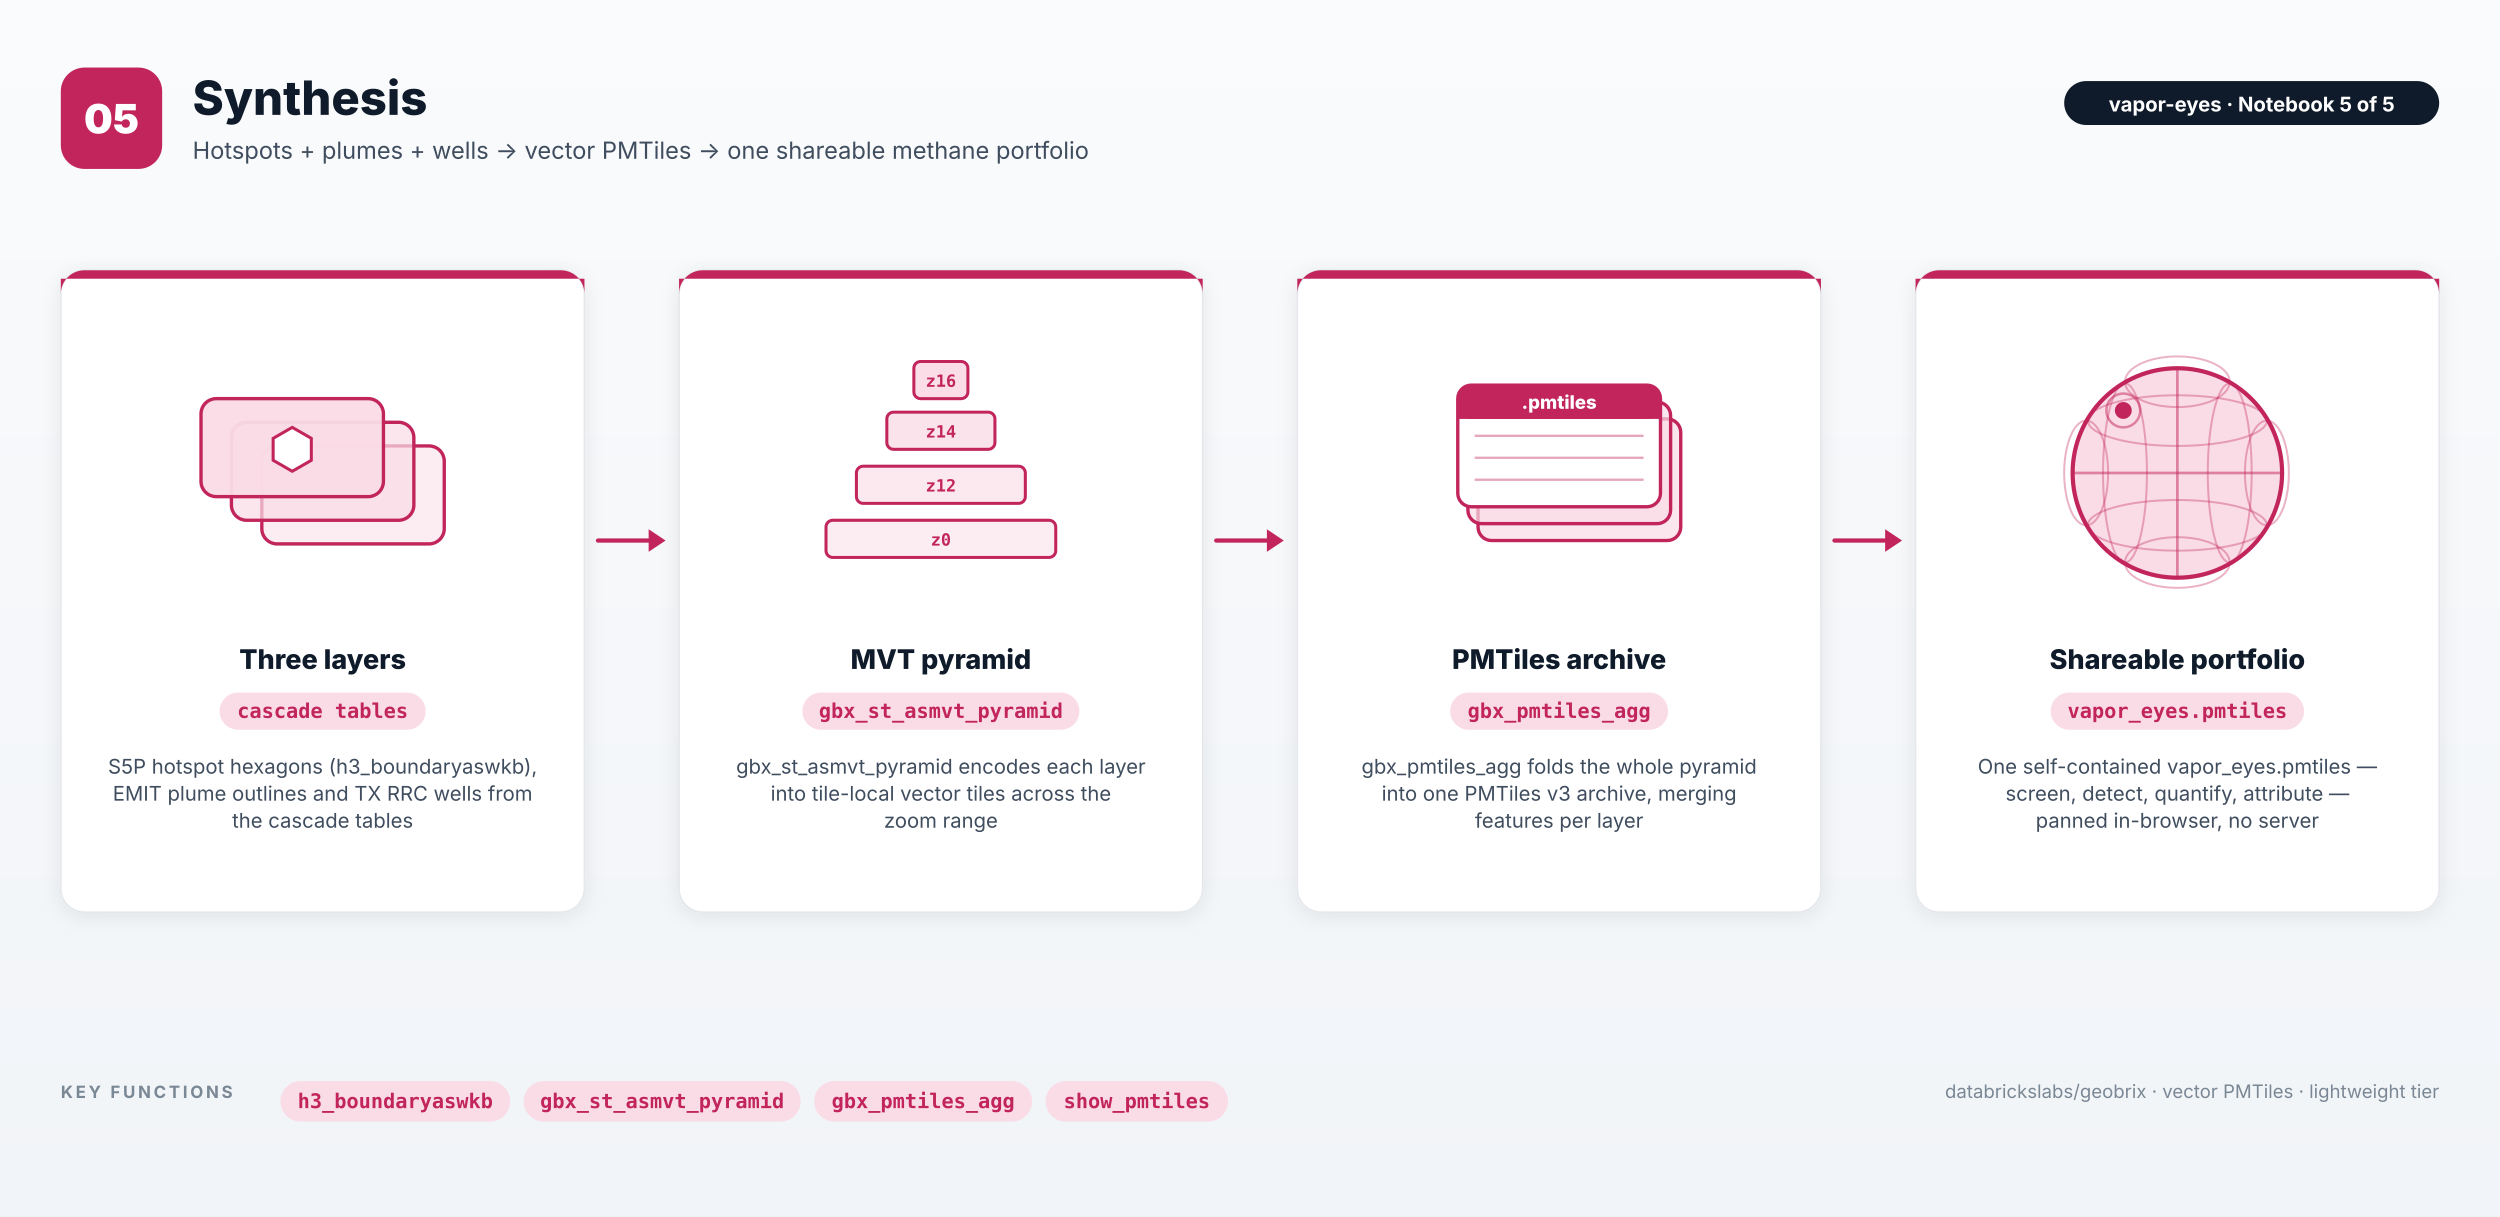
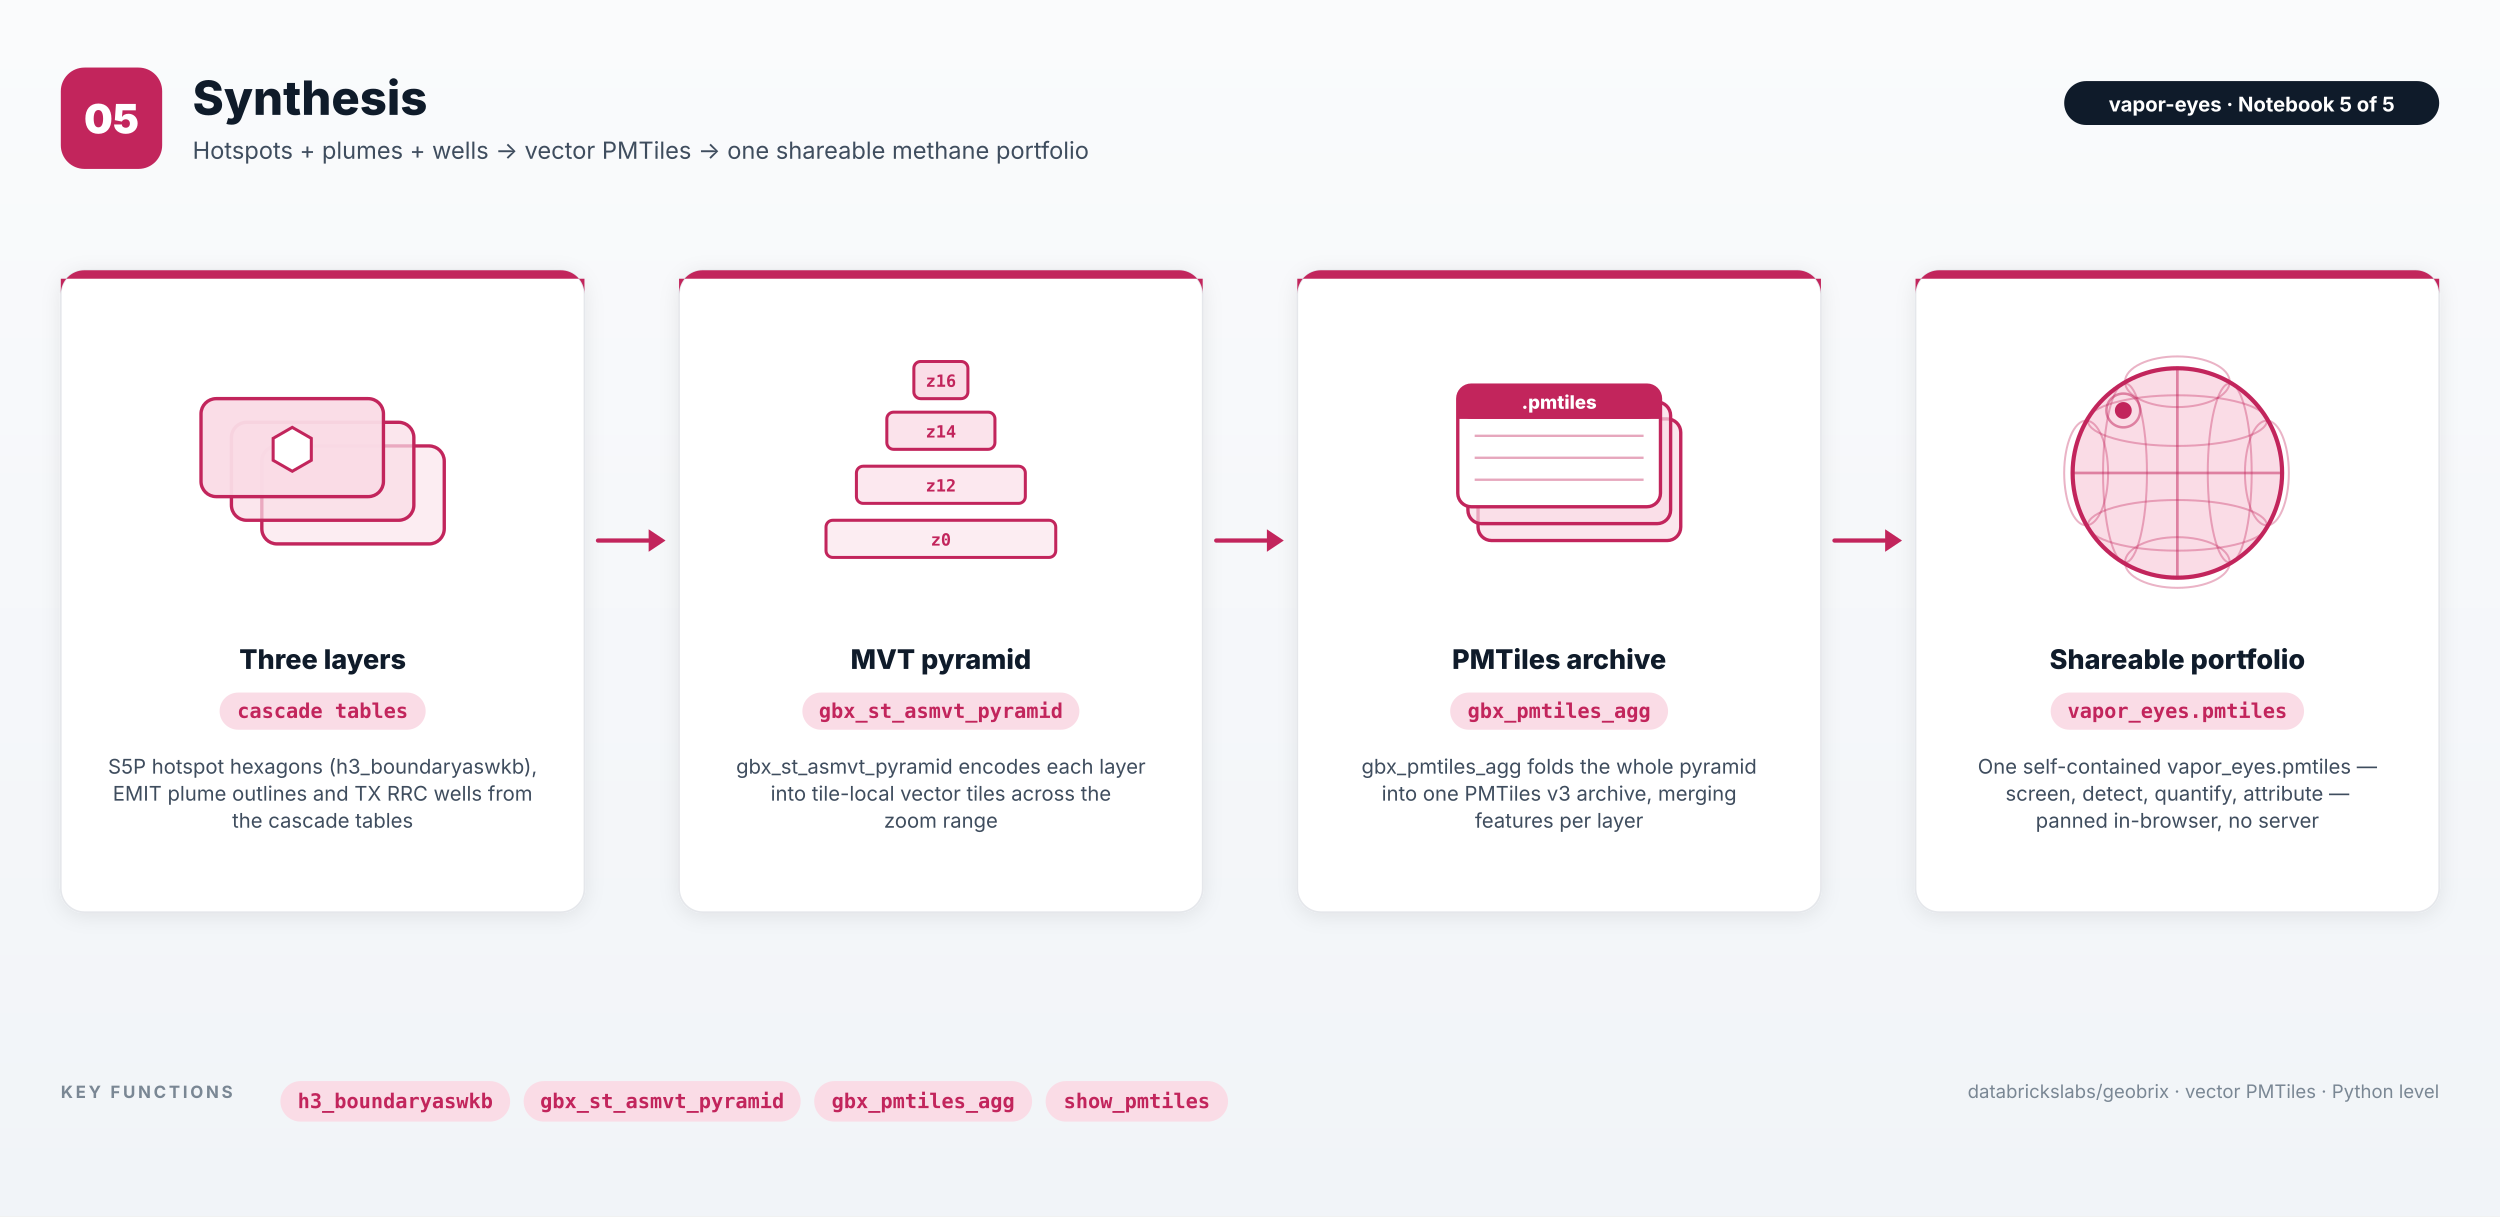
<svg xmlns="http://www.w3.org/2000/svg" viewBox="0 0 1480 720" width="1480" height="720" style="font-family: Inter, -apple-system, system-ui, sans-serif;">
  <defs>
    <filter id="card-shadow" x="-5%" y="-5%" width="110%" height="115%">
      <feDropShadow dx="0" dy="2" stdDeviation="6" flood-color="#0F1B2A" flood-opacity="0.08" />
    </filter>
    <linearGradient id="bg" x1="0" y1="0" x2="0" y2="1">
      <stop offset="0" stop-color="#FAFBFC" />
      <stop offset="1" stop-color="#F1F4F8" />
    </linearGradient>
  </defs>
  <rect x="0" y="0" width="1480" height="720" fill="url(#bg)" />
  <rect x="36" y="40" rx="14" ry="14" width="60" height="60" fill="#C2255C" />
  <text x="66.0" y="79.0" text-anchor="middle" font-family="Inter, -apple-system, system-ui, sans-serif" font-size="24" font-weight="900" fill="#FFFFFF">05</text>
  <text x="114" y="68" font-family="Inter, -apple-system, system-ui, sans-serif" font-size="28" font-weight="800" fill="#0F1B2A" text-anchor="start">Synthesis</text>
  <text x="114" y="94" font-family="Inter, -apple-system, system-ui, sans-serif" font-size="14" font-weight="400" fill="#3F4D5E" text-anchor="start">Hotspots + plumes + wells → vector PMTiles → one shareable methane portfolio</text>
  <rect x="1222" y="48" rx="13" ry="13" width="222" height="26" fill="#0F1B2A" />
  <text x="1333.0" y="66" text-anchor="middle" font-family="Inter, -apple-system, system-ui, sans-serif" font-size="12" font-weight="700" fill="#FFFFFF">vapor-eyes  ·  Notebook 5 of 5</text>
  <rect x="36" y="160" rx="14" ry="14" width="310" height="380" fill="#FFFFFF" stroke="#E5E7EB" stroke-width="1" filter="url(#card-shadow)" />
  <path d="M 36 174 A 14 14 0 0 1 50 160 H 332 A 14 14 0 0 1 346 174 V 165 H 36 Z" fill="#C2255C" />
  <rect x="155.0" y="264.0" width="108" height="58" rx="9" fill="#FADCE6" fill-opacity="0.5" stroke="#C2255C" stroke-width="2" />
  <rect x="137.0" y="250.0" width="108" height="58" rx="9" fill="#FADCE6" fill-opacity="0.72" stroke="#C2255C" stroke-width="2" />
  <rect x="119.0" y="236.0" width="108" height="58" rx="9" fill="#FADCE6" fill-opacity="0.95" stroke="#C2255C" stroke-width="2" />
  <polygon points="173.0,253.0 184.3,259.5 184.3,272.5 173.0,279.0 161.7,272.5 161.7,259.5" fill="#FFFFFF" stroke="#C2255C" stroke-width="1.8" />
  <text x="191.0" y="396" font-family="Inter, -apple-system, system-ui, sans-serif" font-size="16" font-weight="800" fill="#0F1B2A" text-anchor="middle">Three layers</text>
  <g transform="translate(130.0, 410)">
    <rect x="0" y="0" rx="11" ry="11" width="122" height="22" fill="#FADCE6" />
    <text x="61.0" y="15.0" text-anchor="middle" font-family="ui-monospace, SFMono-Regular, Menlo, Consolas, monospace" font-size="12" font-weight="700" fill="#C2255C">cascade tables</text>
  </g>
  <text x="191.0" y="458" text-anchor="middle" font-family="Inter, sans-serif" font-size="12" fill="#3F4D5E">S5P hotspot hexagons (h3_boundaryaswkb),</text>
  <text x="191.0" y="474" text-anchor="middle" font-family="Inter, sans-serif" font-size="12" fill="#3F4D5E">EMIT plume outlines and TX RRC wells from</text>
  <text x="191.0" y="490" text-anchor="middle" font-family="Inter, sans-serif" font-size="12" fill="#3F4D5E">the cascade tables</text>
  <line x1="354" y1="320.0" x2="384" y2="320.0" stroke="#C2255C" stroke-width="2.5" stroke-linecap="round" />
  <polygon points="394,320.0 384,313.333 384,326.667" fill="#C2255C" />
  <rect x="402" y="160" rx="14" ry="14" width="310" height="380" fill="#FFFFFF" stroke="#E5E7EB" stroke-width="1" filter="url(#card-shadow)" />
  <path d="M 402 174 A 14 14 0 0 1 416 160 H 698 A 14 14 0 0 1 712 174 V 165 H 402 Z" fill="#C2255C" />
  <rect x="541.0" y="214.0" rx="4" ry="4" width="32" height="22" fill="#FADCE6" fill-opacity="0.95" stroke="#C2255C" stroke-width="1.8" />
  <text x="557.0" y="229.0" text-anchor="middle" font-family="ui-monospace, Menlo, monospace" font-size="10" font-weight="700" fill="#C2255C">z16</text>
  <rect x="525.0" y="244.0" rx="4" ry="4" width="64" height="22" fill="#FADCE6" fill-opacity="0.80" stroke="#C2255C" stroke-width="1.8" />
  <text x="557.0" y="259.0" text-anchor="middle" font-family="ui-monospace, Menlo, monospace" font-size="10" font-weight="700" fill="#C2255C">z14</text>
  <rect x="507.0" y="276.0" rx="4" ry="4" width="100" height="22" fill="#FADCE6" fill-opacity="0.65" stroke="#C2255C" stroke-width="1.8" />
  <text x="557.0" y="291.0" text-anchor="middle" font-family="ui-monospace, Menlo, monospace" font-size="10" font-weight="700" fill="#C2255C">z12</text>
  <rect x="489.0" y="308.0" rx="4" ry="4" width="136" height="22" fill="#FADCE6" fill-opacity="0.50" stroke="#C2255C" stroke-width="1.8" />
  <text x="557.0" y="323.0" text-anchor="middle" font-family="ui-monospace, Menlo, monospace" font-size="10" font-weight="700" fill="#C2255C">z0 </text>
  <text x="557.0" y="396" font-family="Inter, -apple-system, system-ui, sans-serif" font-size="16" font-weight="800" fill="#0F1B2A" text-anchor="middle">MVT pyramid</text>
  <g transform="translate(475.0, 410)">
    <rect x="0" y="0" rx="11" ry="11" width="164" height="22" fill="#FADCE6" />
    <text x="82.0" y="15.0" text-anchor="middle" font-family="ui-monospace, SFMono-Regular, Menlo, Consolas, monospace" font-size="12" font-weight="700" fill="#C2255C">gbx_st_asmvt_pyramid</text>
  </g>
  <text x="557.0" y="458" text-anchor="middle" font-family="Inter, sans-serif" font-size="12" fill="#3F4D5E">gbx_st_asmvt_pyramid encodes each layer</text>
  <text x="557.0" y="474" text-anchor="middle" font-family="Inter, sans-serif" font-size="12" fill="#3F4D5E">into tile-local vector tiles across the</text>
  <text x="557.0" y="490" text-anchor="middle" font-family="Inter, sans-serif" font-size="12" fill="#3F4D5E">zoom range</text>
  <line x1="720" y1="320.0" x2="750" y2="320.0" stroke="#C2255C" stroke-width="2.5" stroke-linecap="round" />
  <polygon points="760,320.0 750,313.333 750,326.667" fill="#C2255C" />
  <rect x="768" y="160" rx="14" ry="14" width="310" height="380" fill="#FFFFFF" stroke="#E5E7EB" stroke-width="1" filter="url(#card-shadow)" />
  <path d="M 768 174 A 14 14 0 0 1 782 160 H 1064 A 14 14 0 0 1 1078 174 V 165 H 768 Z" fill="#C2255C" />
  <rect x="875.0" y="248.0" rx="8" ry="8" width="120" height="72" fill="#FADCE6" fill-opacity="0.7" stroke="#C2255C" stroke-width="2" />
  <rect x="869.0" y="238.0" rx="8" ry="8" width="120" height="72" fill="#FADCE6" fill-opacity="0.7" stroke="#C2255C" stroke-width="2" />
  <rect x="863.0" y="228.0" rx="8" ry="8" width="120" height="72" fill="#FFFFFF" fill-opacity="1.0" stroke="#C2255C" stroke-width="2" />
  <rect x="863.0" y="228.0" width="120" height="20" rx="8" ry="8" fill="#C2255C" />
  <rect x="863.0" y="238.0" width="120" height="10" fill="#C2255C" />
  <text x="923.0" y="242.0" text-anchor="middle" font-family="Inter, sans-serif" font-size="11" font-weight="800" fill="#FFFFFF">.pmtiles</text>
  <line x1="873.0" y1="258.0" x2="973.0" y2="258.0" stroke="#C2255C" stroke-opacity="0.4" stroke-width="1.4" />
  <line x1="873.0" y1="271.0" x2="973.0" y2="271.0" stroke="#C2255C" stroke-opacity="0.4" stroke-width="1.4" />
  <line x1="873.0" y1="284.0" x2="973.0" y2="284.0" stroke="#C2255C" stroke-opacity="0.4" stroke-width="1.4" />
  <text x="923.0" y="396" font-family="Inter, -apple-system, system-ui, sans-serif" font-size="16" font-weight="800" fill="#0F1B2A" text-anchor="middle">PMTiles archive</text>
  <g transform="translate(858.5, 410)">
    <rect x="0" y="0" rx="11" ry="11" width="129" height="22" fill="#FADCE6" />
    <text x="64.5" y="15.0" text-anchor="middle" font-family="ui-monospace, SFMono-Regular, Menlo, Consolas, monospace" font-size="12" font-weight="700" fill="#C2255C">gbx_pmtiles_agg</text>
  </g>
  <text x="923.0" y="458" text-anchor="middle" font-family="Inter, sans-serif" font-size="12" fill="#3F4D5E">gbx_pmtiles_agg folds the whole pyramid</text>
  <text x="923.0" y="474" text-anchor="middle" font-family="Inter, sans-serif" font-size="12" fill="#3F4D5E">into one PMTiles v3 archive, merging</text>
  <text x="923.0" y="490" text-anchor="middle" font-family="Inter, sans-serif" font-size="12" fill="#3F4D5E">features per layer</text>
  <line x1="1086" y1="320.0" x2="1116" y2="320.0" stroke="#C2255C" stroke-width="2.5" stroke-linecap="round" />
  <polygon points="1126,320.0 1116,313.333 1116,326.667" fill="#C2255C" />
  <rect x="1134" y="160" rx="14" ry="14" width="310" height="380" fill="#FFFFFF" stroke="#E5E7EB" stroke-width="1" filter="url(#card-shadow)" />
  <path d="M 1134 174 A 14 14 0 0 1 1148 160 H 1430 A 14 14 0 0 1 1444 174 V 165 H 1134 Z" fill="#C2255C" />
  <circle cx="1289.0" cy="280.0" r="62" fill="#FADCE6" stroke="#C2255C" stroke-width="2.5" />
  <line x1="1227.0" y1="280.0" x2="1351.0" y2="280.0" stroke="#C2255C" stroke-width="1.6" stroke-opacity="0.5" />
  <line x1="1289.0" y1="218.0" x2="1289.0" y2="342.0" stroke="#C2255C" stroke-width="1.6" stroke-opacity="0.5" />
  <ellipse cx="1289.0" cy="249" rx="53" ry="15" fill="none" stroke="#C2255C" stroke-width="1.2" stroke-opacity="0.35" />
  <ellipse cx="1289.0" cy="311" rx="53" ry="15" fill="none" stroke="#C2255C" stroke-width="1.2" stroke-opacity="0.35" />
  <ellipse cx="1289.0" cy="226" rx="31" ry="15" fill="none" stroke="#C2255C" stroke-width="1.2" stroke-opacity="0.35" />
  <ellipse cx="1289.0" cy="333" rx="31" ry="15" fill="none" stroke="#C2255C" stroke-width="1.2" stroke-opacity="0.35" />
  <ellipse cx="1258" cy="280.0" rx="13" ry="53" fill="none" stroke="#C2255C" stroke-width="1.2" stroke-opacity="0.35" />
  <ellipse cx="1320" cy="280.0" rx="13" ry="53" fill="none" stroke="#C2255C" stroke-width="1.2" stroke-opacity="0.35" />
  <ellipse cx="1235" cy="280.0" rx="13" ry="31" fill="none" stroke="#C2255C" stroke-width="1.2" stroke-opacity="0.35" />
  <ellipse cx="1342" cy="280.0" rx="13" ry="31" fill="none" stroke="#C2255C" stroke-width="1.2" stroke-opacity="0.35" />
  <circle cx="1257.0" cy="243.0" r="5" fill="#C2255C" />
  <circle cx="1257.0" cy="243.0" r="10" fill="none" stroke="#C2255C" stroke-width="1.5" stroke-opacity="0.5" />
  <text x="1289.0" y="396" font-family="Inter, -apple-system, system-ui, sans-serif" font-size="16" font-weight="800" fill="#0F1B2A" text-anchor="middle">Shareable portfolio</text>
  <g transform="translate(1214.0, 410)">
    <rect x="0" y="0" rx="11" ry="11" width="150" height="22" fill="#FADCE6" />
    <text x="75.0" y="15.0" text-anchor="middle" font-family="ui-monospace, SFMono-Regular, Menlo, Consolas, monospace" font-size="12" font-weight="700" fill="#C2255C">vapor_eyes.pmtiles</text>
  </g>
  <text x="1289.0" y="458" text-anchor="middle" font-family="Inter, sans-serif" font-size="12" fill="#3F4D5E">One self-contained vapor_eyes.pmtiles —</text>
  <text x="1289.0" y="474" text-anchor="middle" font-family="Inter, sans-serif" font-size="12" fill="#3F4D5E">screen, detect, quantify, attribute —</text>
  <text x="1289.0" y="490" text-anchor="middle" font-family="Inter, sans-serif" font-size="12" fill="#3F4D5E">panned in-browser, no server</text>
  <text x="36" y="650" font-family="Inter, -apple-system, system-ui, sans-serif" font-size="10" font-weight="700" fill="#7A8794" text-anchor="start" letter-spacing="1.6">KEY FUNCTIONS</text>
  <rect x="166" y="640" rx="12" ry="12" width="136" height="24" fill="#FADCE6" />
  <text x="234.0" y="656.0" text-anchor="middle" font-family="ui-monospace, SFMono-Regular, Menlo, Consolas, monospace" font-size="12" font-weight="700" fill="#C2255C">h3_boundaryaswkb</text>
  <rect x="310" y="640" rx="12" ry="12" width="164" height="24" fill="#FADCE6" />
  <text x="392.0" y="656.0" text-anchor="middle" font-family="ui-monospace, SFMono-Regular, Menlo, Consolas, monospace" font-size="12" font-weight="700" fill="#C2255C">gbx_st_asmvt_pyramid</text>
  <rect x="482" y="640" rx="12" ry="12" width="129" height="24" fill="#FADCE6" />
  <text x="546.5" y="656.0" text-anchor="middle" font-family="ui-monospace, SFMono-Regular, Menlo, Consolas, monospace" font-size="12" font-weight="700" fill="#C2255C">gbx_pmtiles_agg</text>
  <rect x="619" y="640" rx="12" ry="12" width="108" height="24" fill="#FADCE6" />
  <text x="673.0" y="656.0" text-anchor="middle" font-family="ui-monospace, SFMono-Regular, Menlo, Consolas, monospace" font-size="12" font-weight="700" fill="#C2255C">show_pmtiles</text>
-   <text x="1444" y="650" font-family="Inter, -apple-system, system-ui, sans-serif" font-size="11" font-weight="400" fill="#7A8794" text-anchor="end">databrickslabs/geobrix  ·  vector PMTiles  ·  lightweight tier</text>
+   <text x="1444" y="650" font-family="Inter, -apple-system, system-ui, sans-serif" font-size="11" font-weight="400" fill="#7A8794" text-anchor="end">databrickslabs/geobrix  ·  vector PMTiles  ·  Python level</text>
</svg>
